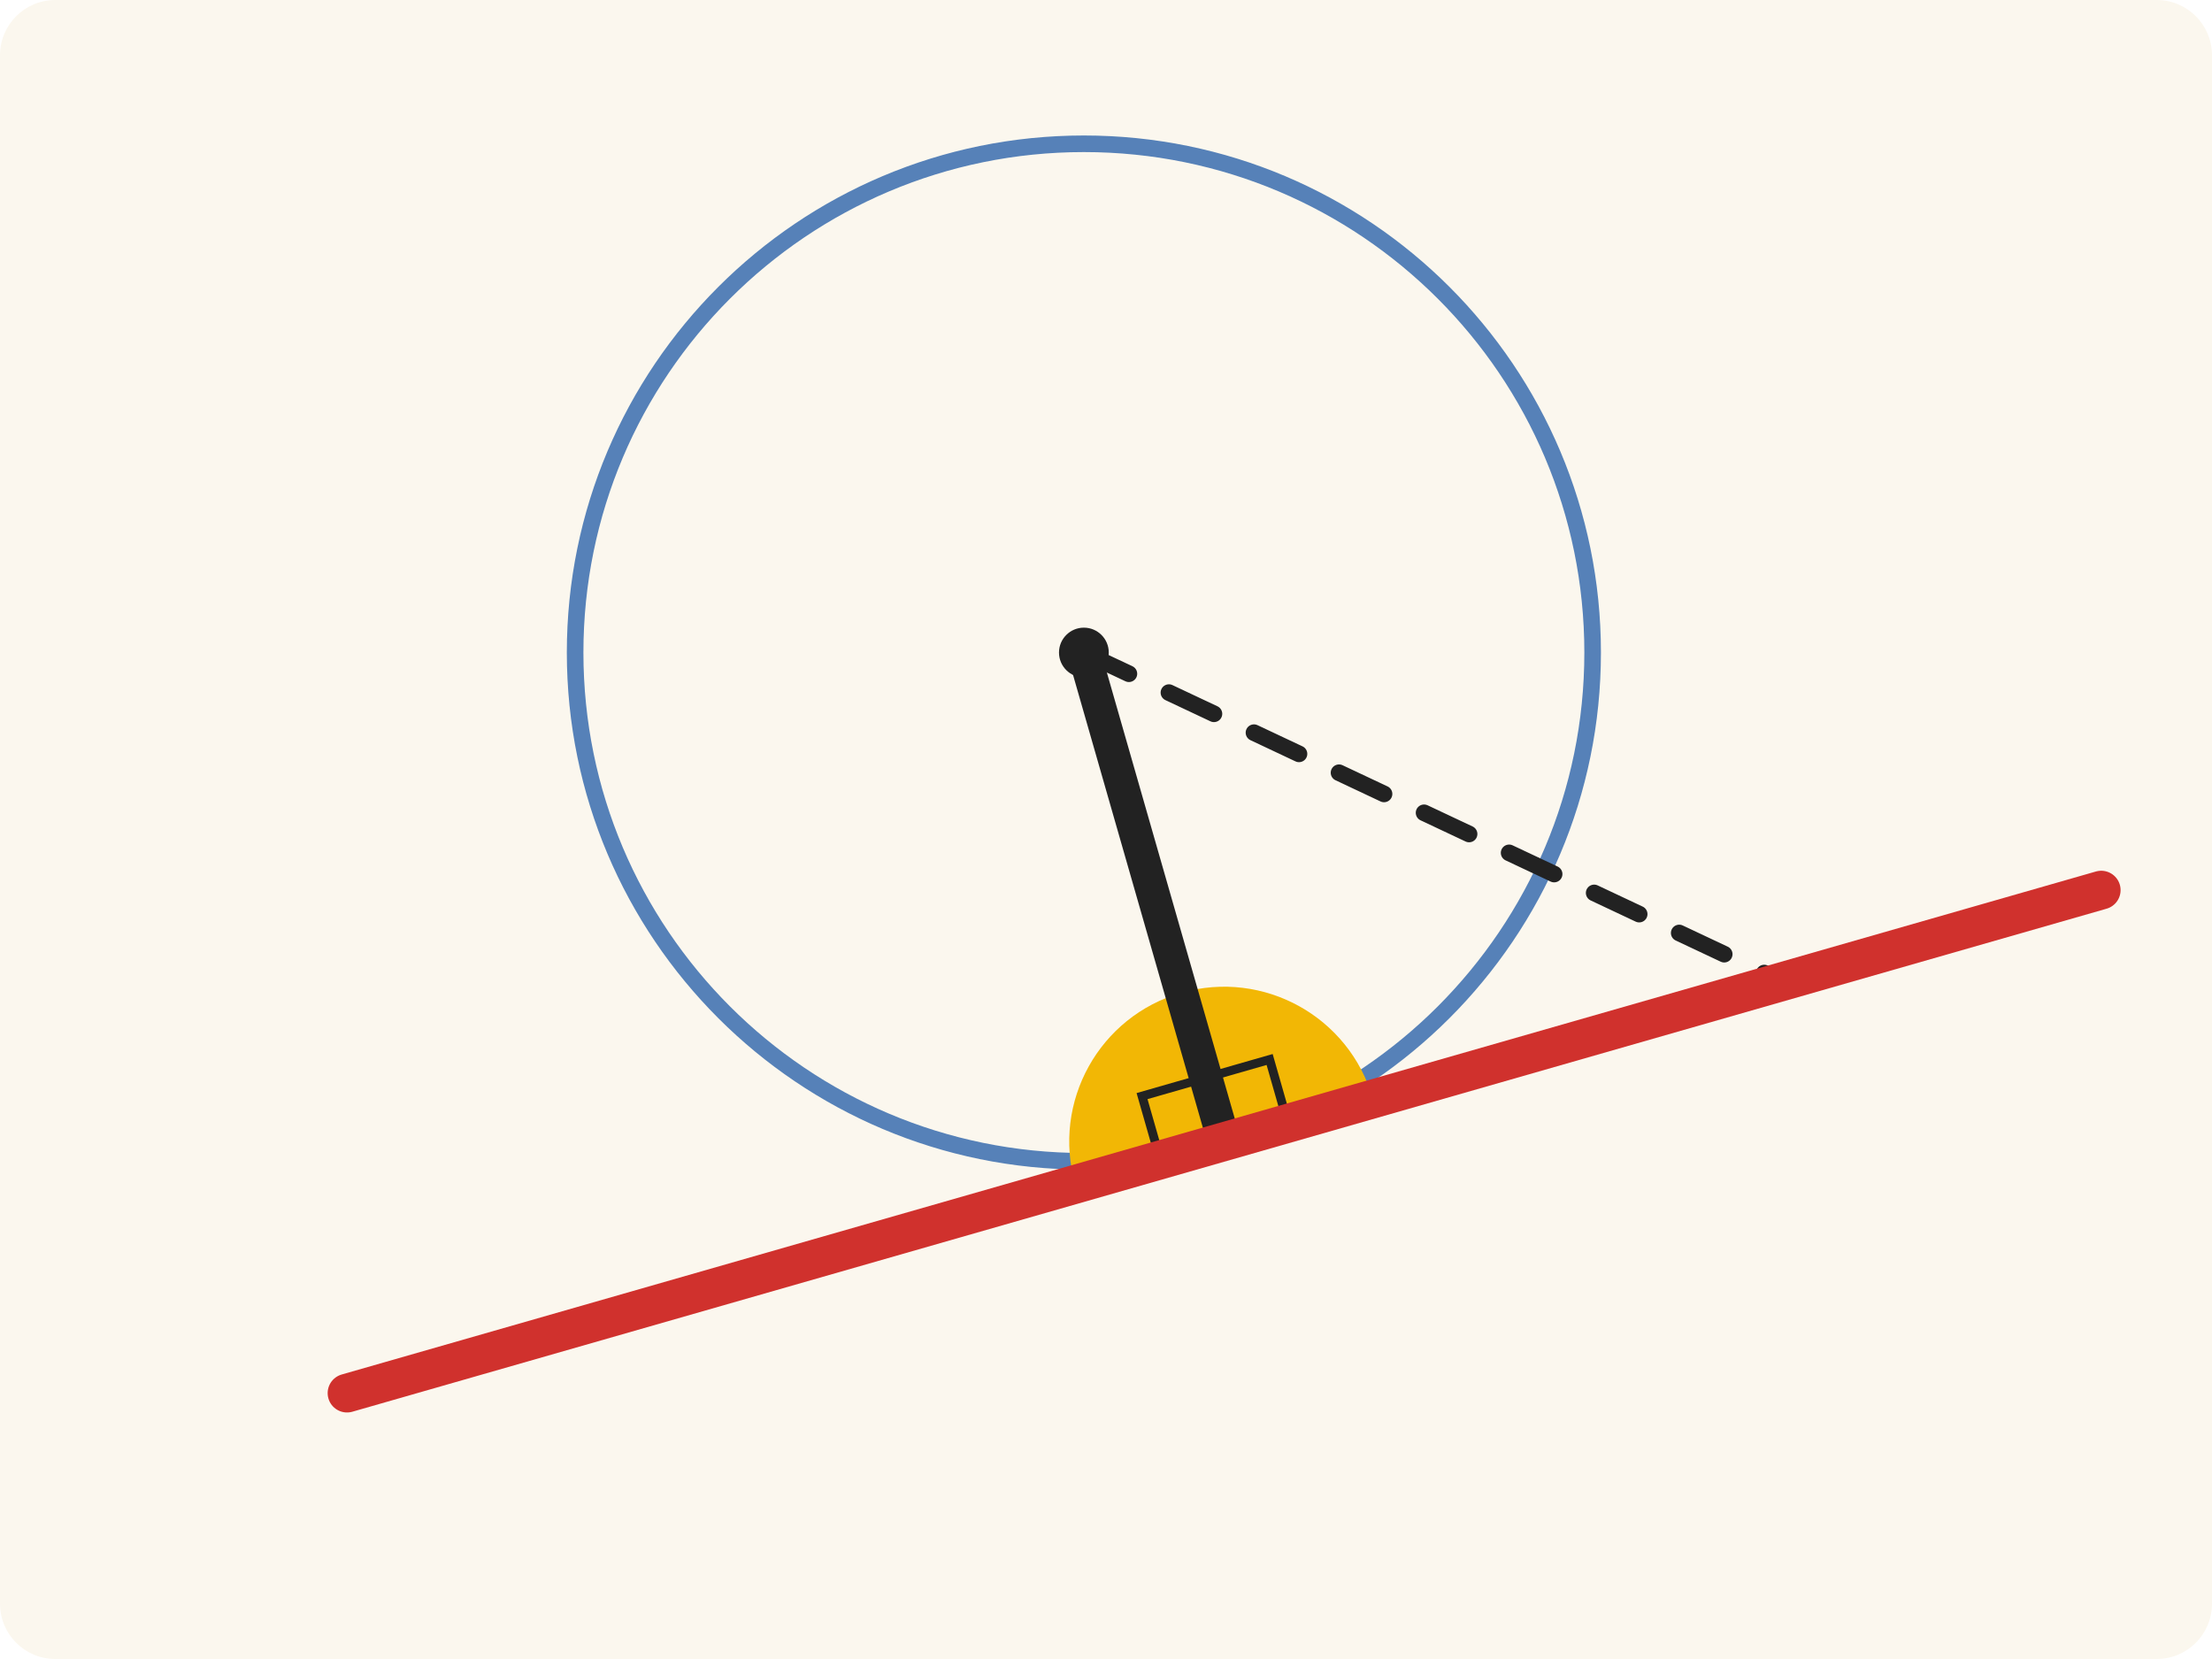
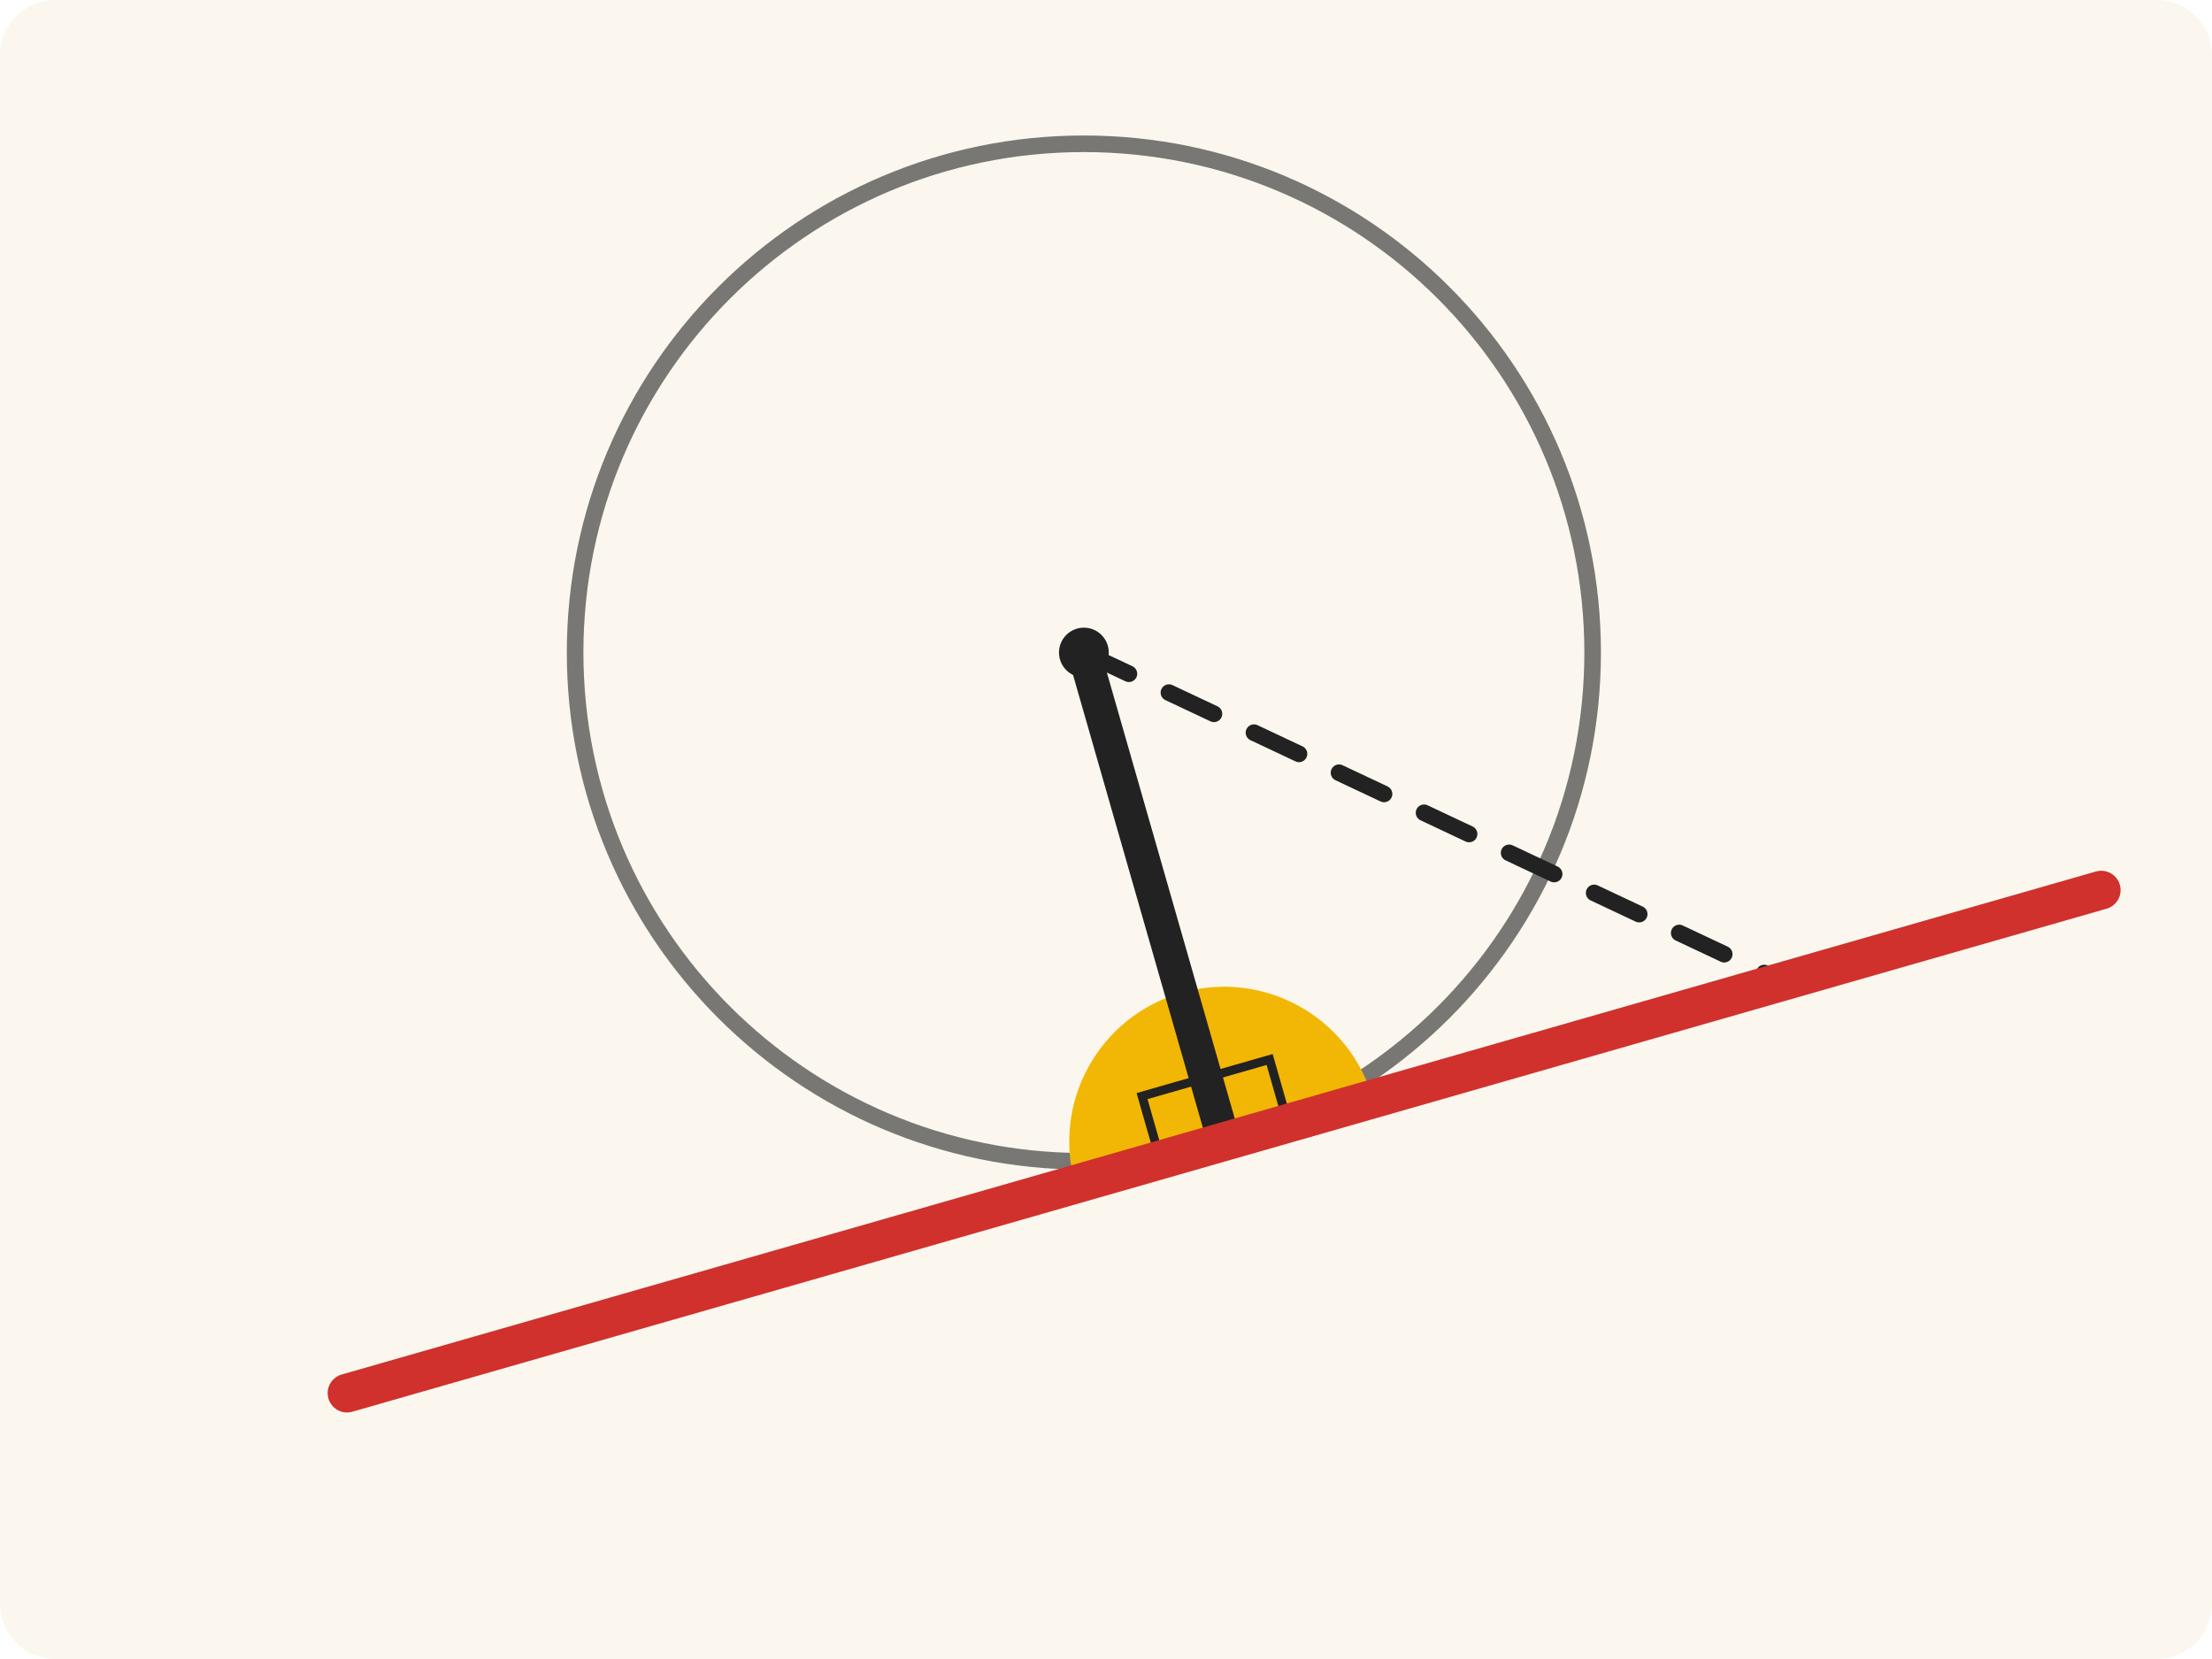
<svg xmlns="http://www.w3.org/2000/svg" viewBox="0 0 400 300" font-family="Georgia, 'Times New Roman', serif">
  <rect x="0" y="0" width="400" height="300" rx="10" fill="#fbf7ee" />
-   <circle cx="196.00" cy="118.00" r="92.00" fill="none" stroke="#1f5aa6" stroke-width="3" stroke-opacity="0.75" />
+   <circle cx="196.00" cy="118.00" r="92.00" fill="none" stroke="#222222" stroke-width="3" stroke-opacity="0.6" />
  <path d="M221.36,206.44 L194.44,214.15 A28,28 0 0,1 213.64,179.52 Z" fill="#f2b705" />
  <path d="M221.36,206.44 L213.64,179.52 A28,28 0 0,1 248.27,198.72 Z" fill="#f2b705" />
  <polyline points="218.05,194.90 206.52,198.21 209.82,209.74" fill="none" stroke="#222222" stroke-width="1.6" />
  <polyline points="218.05,194.90 229.59,191.59 232.89,203.13" fill="none" stroke="#222222" stroke-width="1.6" />
  <line x1="196.00" y1="118.00" x2="322.29" y2="177.49" stroke="#222222" stroke-width="3" stroke-dasharray="9 8" stroke-linecap="round" />
  <line x1="196.00" y1="118.00" x2="221.36" y2="206.44" stroke="#222222" stroke-width="6" stroke-linecap="round" />
  <line x1="62.75" y1="251.92" x2="379.97" y2="160.96" stroke="#d0312d" stroke-width="7" stroke-linecap="round" />
  <circle cx="196.00" cy="118.00" r="4.5" fill="#222222" />
</svg>
